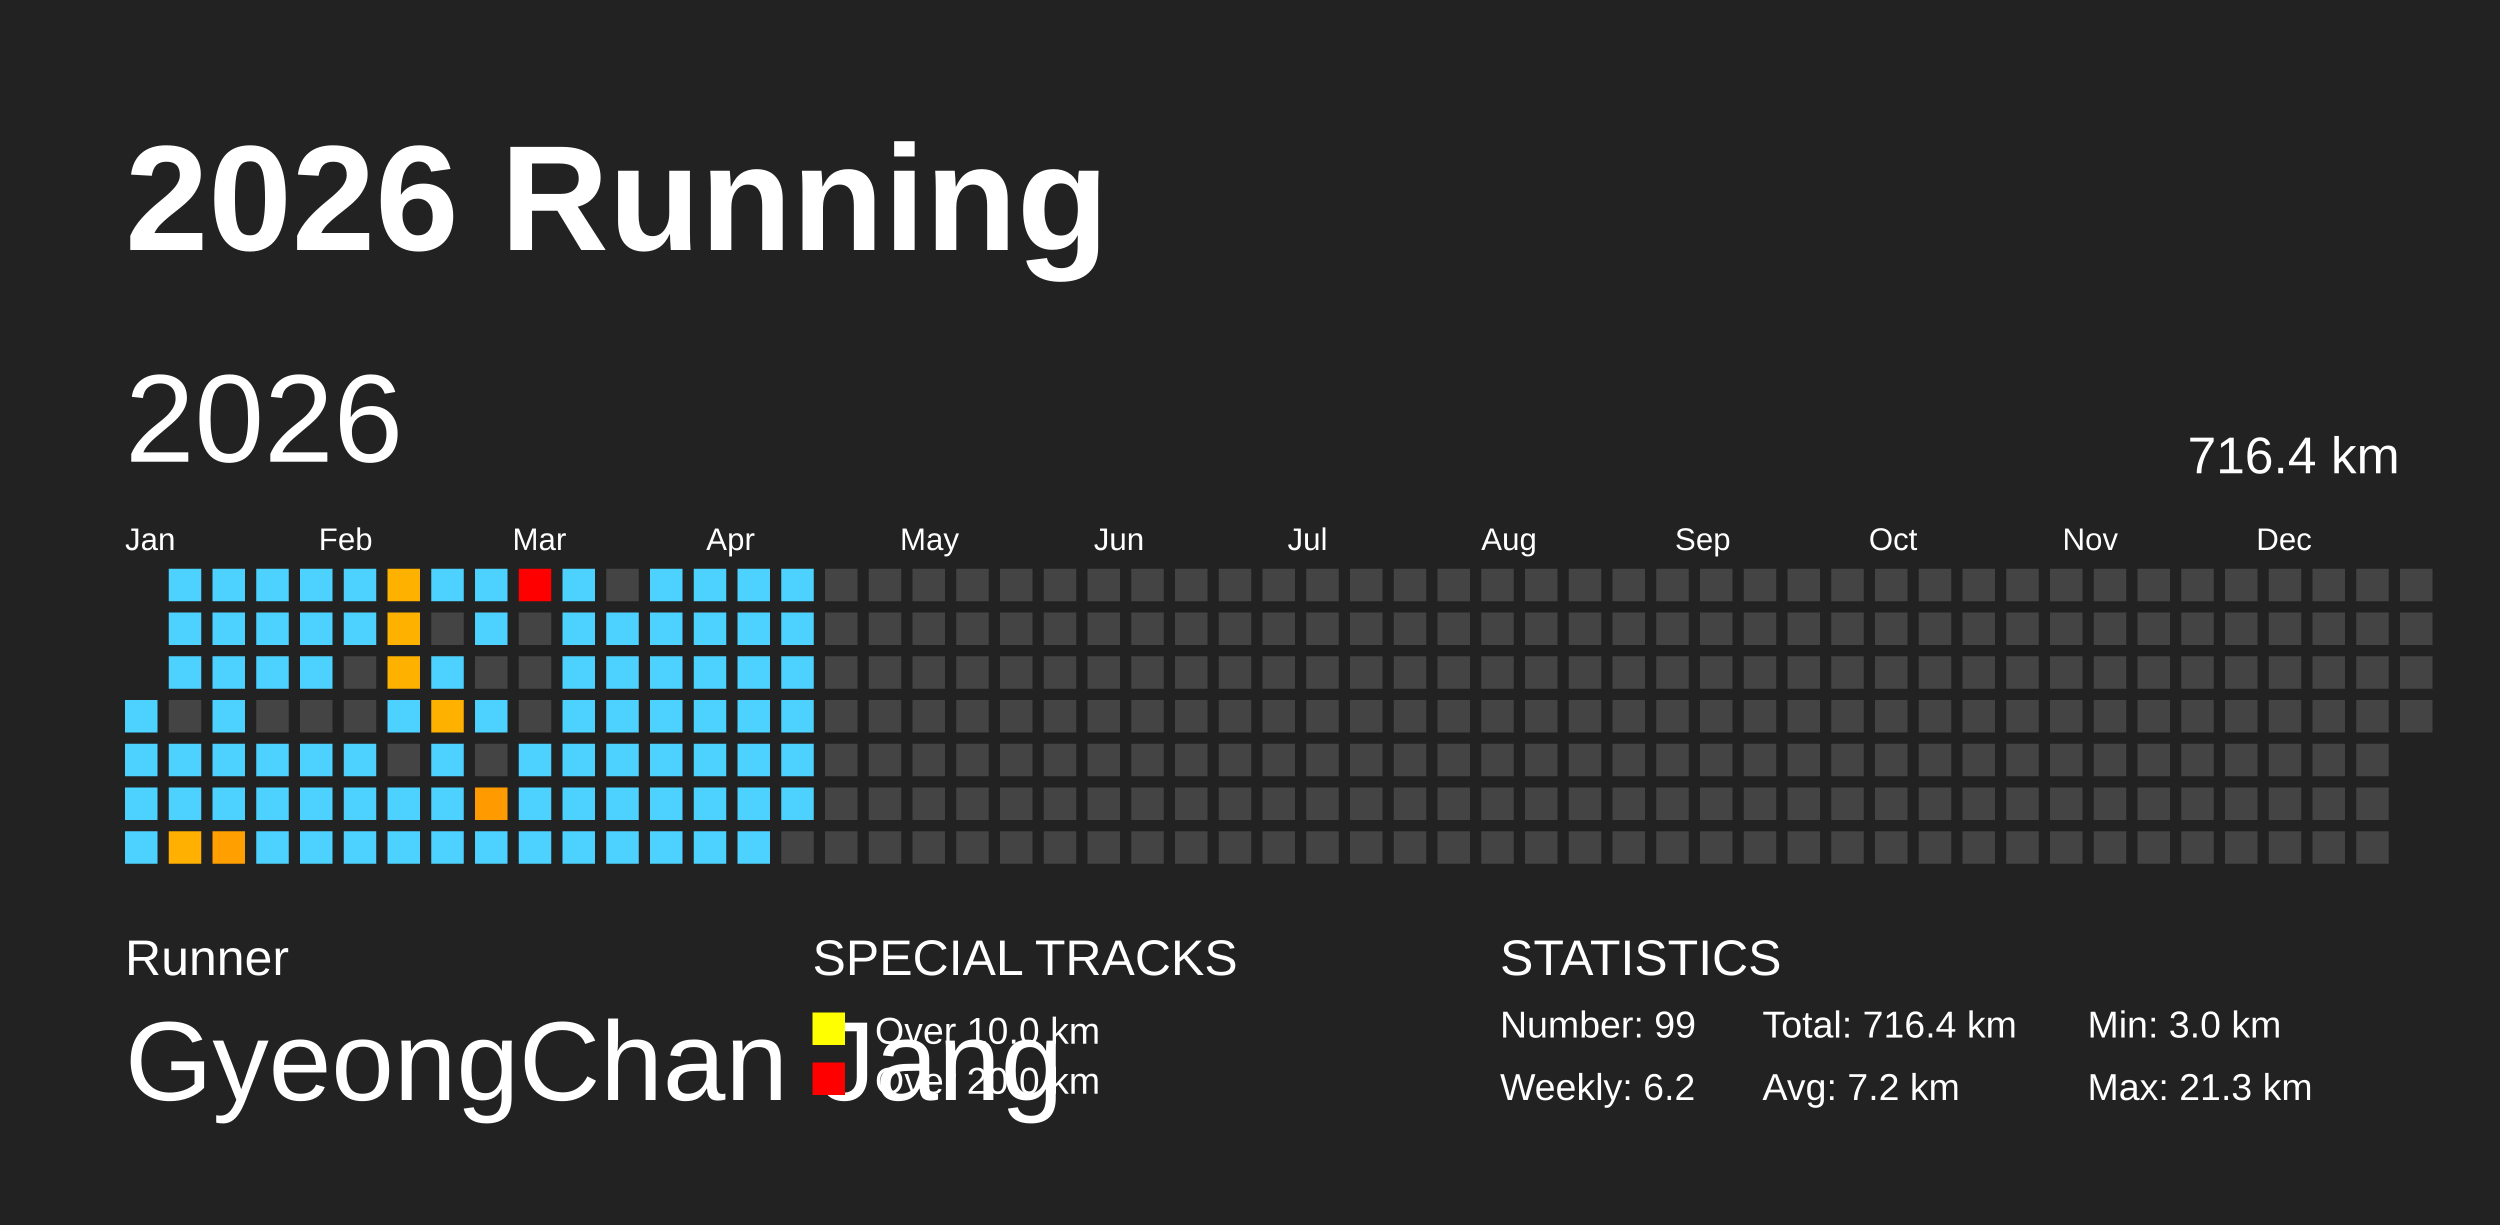
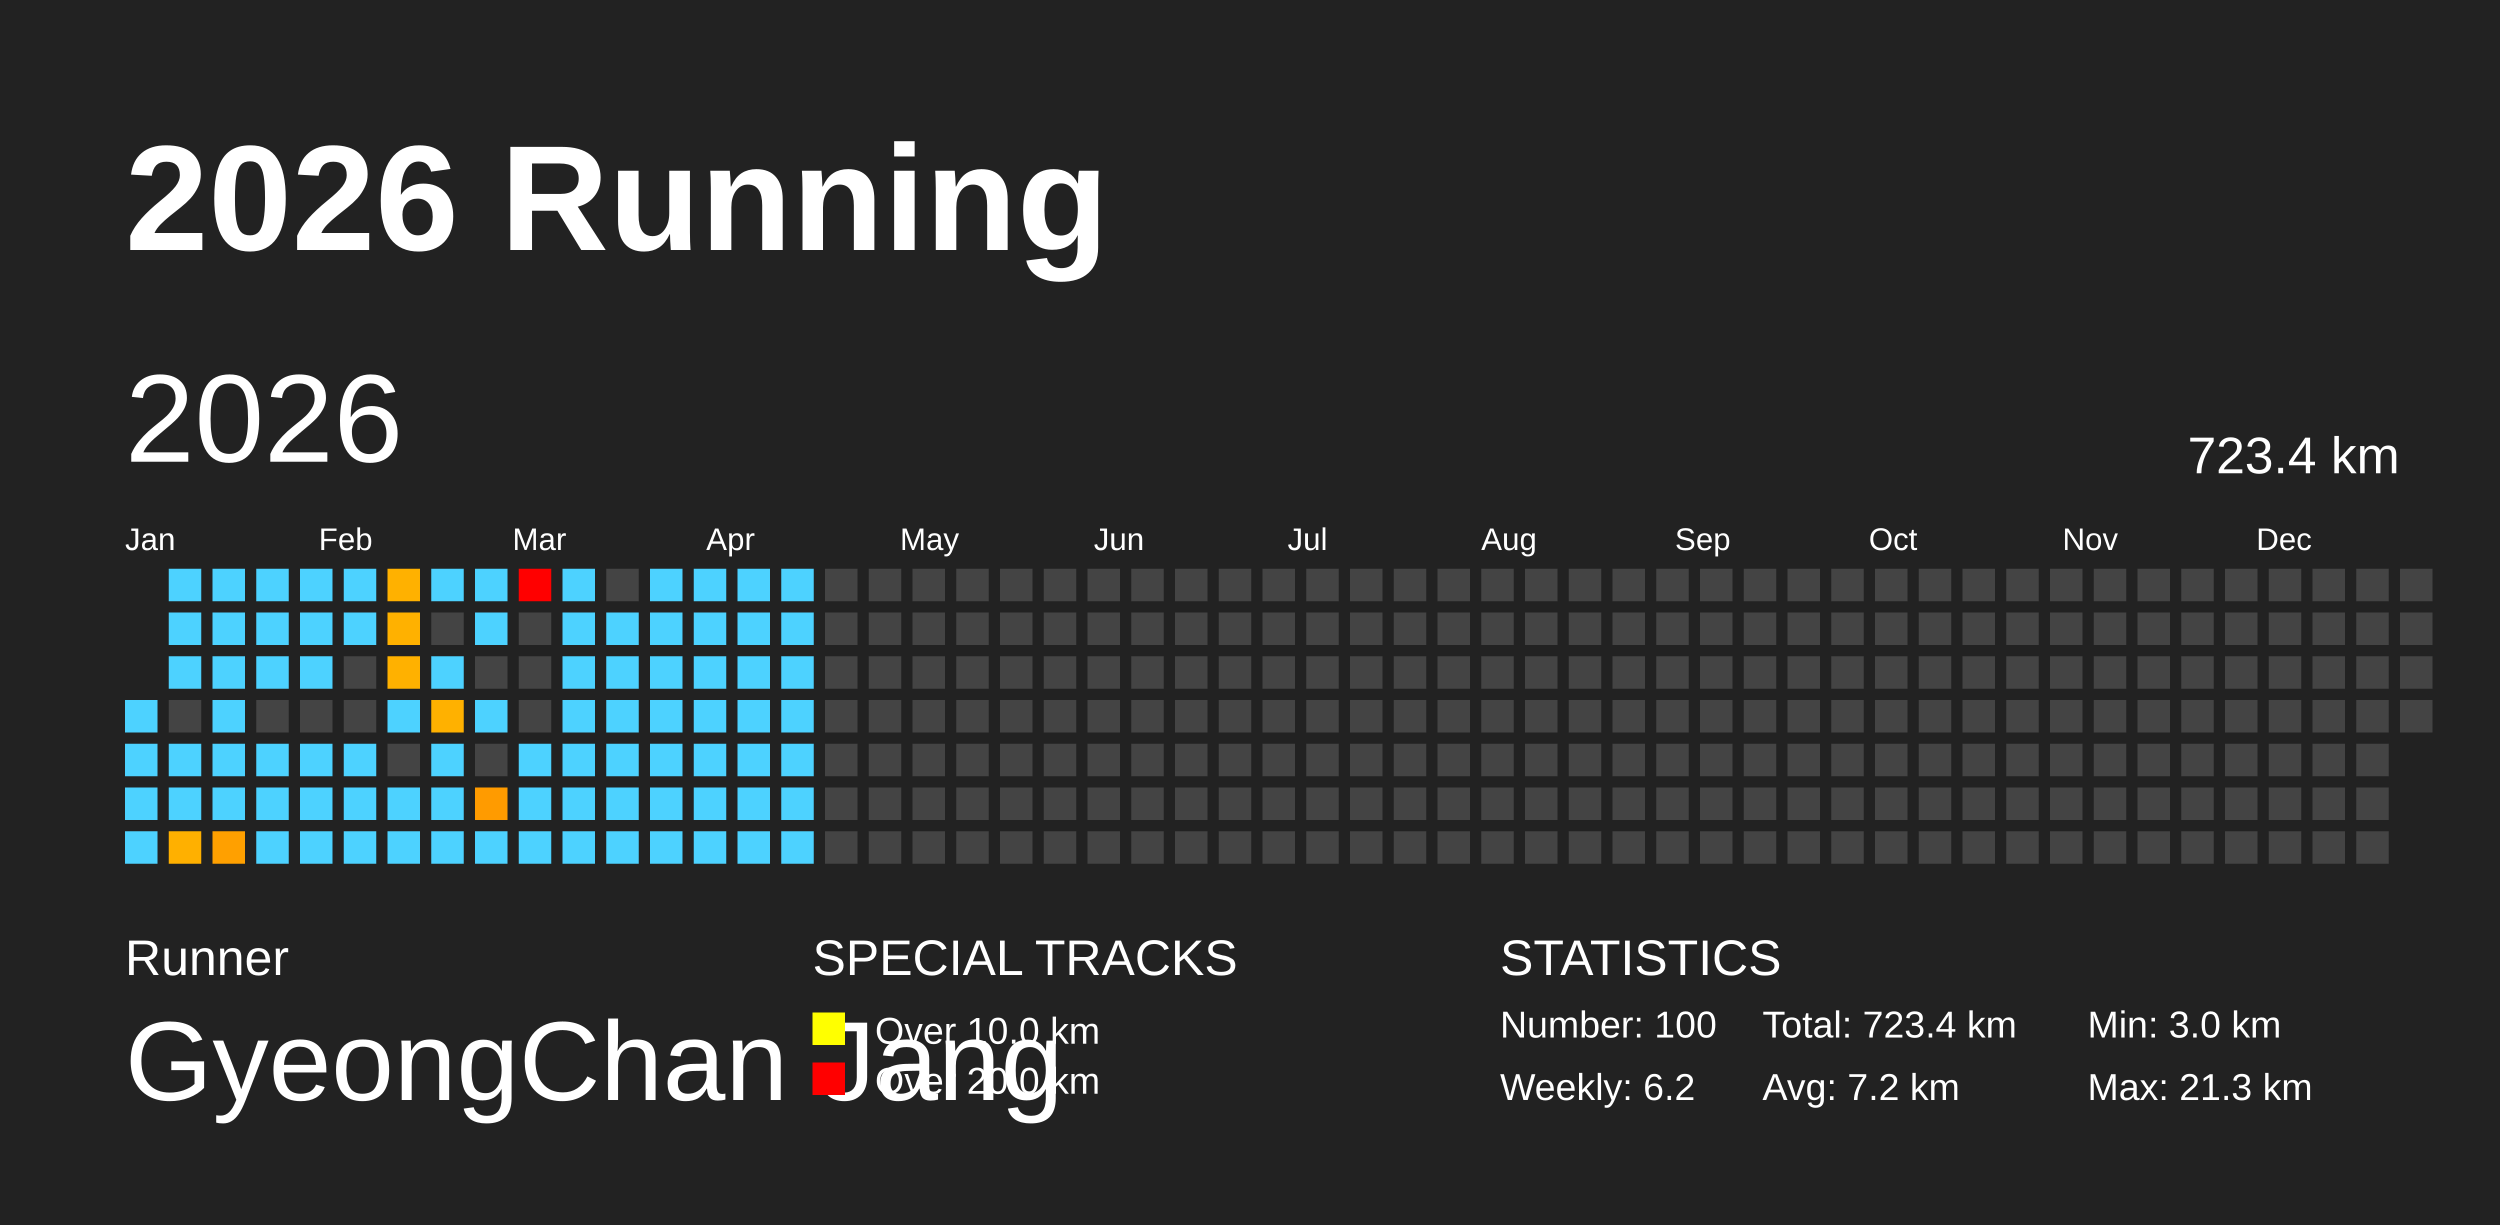
<svg xmlns="http://www.w3.org/2000/svg" baseProfile="full" height="98mm" version="1.1" viewBox="0,0,200,98" width="200mm">
  <defs />
  <rect fill="#222222" height="98" width="200" x="0" y="0" />
  <text fill="#FFFFFF" style="font-size:12px; font-family:Arial; font-weight:bold;" x="10" y="20">2026 Running</text>
  <text fill="#FFFFFF" style="font-size:4px; font-family:Arial" x="10" y="78">Runner</text>
  <text fill="#FFFFFF" style="font-size:9px; font-family:Arial" x="10" y="88">GyeongChan Jang</text>
  <text fill="#FFFFFF" style="font-size:4px; font-family:Arial" x="65" y="78">SPECIAL TRACKS</text>
  <rect fill="yellow" height="2.6" width="2.6" x="65" y="81" />
  <text fill="#FFFFFF" style="font-size:3px; font-family:Arial" x="70" y="83.5">Over 10.0 km</text>
  <rect fill="red" height="2.6" width="2.6" x="65" y="85" />
  <text fill="#FFFFFF" style="font-size:3px; font-family:Arial" x="70" y="87.5">Over 20.0 km</text>
  <text fill="#FFFFFF" style="font-size:4px; font-family:Arial" x="120" y="78">STATISTICS</text>
-   <text fill="#FFFFFF" style="font-size:3px; font-family:Arial" x="120" y="83">Number: 99</text>
+   <text fill="#FFFFFF" style="font-size:3px; font-family:Arial" x="120" y="83">Number: 100</text>
  <text fill="#FFFFFF" style="font-size:3px; font-family:Arial" x="120" y="88">Weekly: 6.2</text>
-   <text fill="#FFFFFF" style="font-size:3px; font-family:Arial" x="141" y="83">Total: 716.4 km</text>
+   <text fill="#FFFFFF" style="font-size:3px; font-family:Arial" x="141" y="83">Total: 723.4 km</text>
  <text fill="#FFFFFF" style="font-size:3px; font-family:Arial" x="141" y="88">Avg: 7.2 km</text>
  <text fill="#FFFFFF" style="font-size:3px; font-family:Arial" x="167" y="83">Min: 3.0 km</text>
  <text fill="#FFFFFF" style="font-size:3px; font-family:Arial" x="167" y="88">Max: 21.3 km</text>
  <text dominant-baseline="hanging" fill="#FFFFFF" style="font-size:10.0px; font-family:Arial;" x="10" y="30">2026</text>
-   <text dominant-baseline="hanging" fill="#FFFFFF" style="font-size:4.125px; font-family:Arial;" x="175" y="35">716.4 km</text>
+   <text dominant-baseline="hanging" fill="#FFFFFF" style="font-size:4.125px; font-family:Arial;" x="175" y="35">723.4 km</text>
  <text fill="#FFFFFF" style="font-size:2.5px; font-family:Arial" x="10.0" y="44">Jan</text>
  <text fill="#FFFFFF" style="font-size:2.5px; font-family:Arial" x="25.5" y="44">Feb</text>
  <text fill="#FFFFFF" style="font-size:2.5px; font-family:Arial" x="41.0" y="44">Mar</text>
  <text fill="#FFFFFF" style="font-size:2.5px; font-family:Arial" x="56.5" y="44">Apr</text>
  <text fill="#FFFFFF" style="font-size:2.5px; font-family:Arial" x="72.0" y="44">May</text>
  <text fill="#FFFFFF" style="font-size:2.5px; font-family:Arial" x="87.5" y="44">Jun</text>
  <text fill="#FFFFFF" style="font-size:2.5px; font-family:Arial" x="103.0" y="44">Jul</text>
  <text fill="#FFFFFF" style="font-size:2.5px; font-family:Arial" x="118.5" y="44">Aug</text>
  <text fill="#FFFFFF" style="font-size:2.5px; font-family:Arial" x="134.0" y="44">Sep</text>
  <text fill="#FFFFFF" style="font-size:2.5px; font-family:Arial" x="149.5" y="44">Oct</text>
  <text fill="#FFFFFF" style="font-size:2.5px; font-family:Arial" x="165.0" y="44">Nov</text>
  <text fill="#FFFFFF" style="font-size:2.5px; font-family:Arial" x="180.5" y="44">Dec</text>
  <rect fill="#4dd2ff" height="2.6" width="2.6" x="10.0" y="56.0" />
  <rect fill="#4dd2ff" height="2.6" width="2.6" x="10.0" y="59.5" />
  <rect fill="#4dd2ff" height="2.6" width="2.6" x="10.0" y="63.0" />
  <rect fill="#4dd2ff" height="2.6" width="2.6" x="10.0" y="66.5" />
  <rect fill="#4dd2ff" height="2.6" width="2.6" x="13.5" y="45.5" />
  <rect fill="#4dd2ff" height="2.6" width="2.6" x="13.5" y="49.0" />
  <rect fill="#4dd2ff" height="2.6" width="2.6" x="13.5" y="52.5" />
  <rect fill="#444444" height="2.6" width="2.6" x="13.5" y="56.0" />
  <rect fill="#4dd2ff" height="2.6" width="2.6" x="13.5" y="59.5" />
  <rect fill="#4dd2ff" height="2.6" width="2.6" x="13.5" y="63.0" />
  <rect fill="#ffb000" height="2.6" width="2.6" x="13.5" y="66.5" />
  <rect fill="#4dd2ff" height="2.6" width="2.6" x="17.0" y="45.5" />
  <rect fill="#4dd2ff" height="2.6" width="2.6" x="17.0" y="49.0" />
  <rect fill="#4dd2ff" height="2.6" width="2.6" x="17.0" y="52.5" />
  <rect fill="#4dd2ff" height="2.6" width="2.6" x="17.0" y="56.0" />
  <rect fill="#4dd2ff" height="2.6" width="2.6" x="17.0" y="59.5" />
  <rect fill="#4dd2ff" height="2.6" width="2.6" x="17.0" y="63.0" />
  <rect fill="#ffa000" height="2.6" width="2.6" x="17.0" y="66.5" />
  <rect fill="#4dd2ff" height="2.6" width="2.6" x="20.5" y="45.5" />
  <rect fill="#4dd2ff" height="2.6" width="2.6" x="20.5" y="49.0" />
  <rect fill="#4dd2ff" height="2.6" width="2.6" x="20.5" y="52.5" />
  <rect fill="#444444" height="2.6" width="2.6" x="20.5" y="56.0" />
  <rect fill="#4dd2ff" height="2.6" width="2.6" x="20.5" y="59.5" />
  <rect fill="#4dd2ff" height="2.6" width="2.6" x="20.5" y="63.0" />
  <rect fill="#4dd2ff" height="2.6" width="2.6" x="20.5" y="66.5" />
  <rect fill="#4dd2ff" height="2.6" width="2.6" x="24.0" y="45.5" />
  <rect fill="#4dd2ff" height="2.6" width="2.6" x="24.0" y="49.0" />
  <rect fill="#4dd2ff" height="2.6" width="2.6" x="24.0" y="52.5" />
  <rect fill="#444444" height="2.6" width="2.6" x="24.0" y="56.0" />
  <rect fill="#4dd2ff" height="2.6" width="2.6" x="24.0" y="59.5" />
  <rect fill="#4dd2ff" height="2.6" width="2.6" x="24.0" y="63.0" />
  <rect fill="#4dd2ff" height="2.6" width="2.6" x="24.0" y="66.5" />
  <rect fill="#4dd2ff" height="2.6" width="2.6" x="27.5" y="45.5" />
  <rect fill="#4dd2ff" height="2.6" width="2.6" x="27.5" y="49.0" />
  <rect fill="#444444" height="2.6" width="2.6" x="27.5" y="52.5" />
  <rect fill="#444444" height="2.6" width="2.6" x="27.5" y="56.0" />
  <rect fill="#4dd2ff" height="2.6" width="2.6" x="27.5" y="59.5" />
  <rect fill="#4dd2ff" height="2.6" width="2.6" x="27.5" y="63.0" />
  <rect fill="#4dd2ff" height="2.6" width="2.6" x="27.5" y="66.5" />
  <rect fill="#ffb100" height="2.6" width="2.6" x="31.0" y="45.5" />
  <rect fill="#ffb100" height="2.6" width="2.6" x="31.0" y="49.0" />
  <rect fill="#ffb100" height="2.6" width="2.6" x="31.0" y="52.5" />
  <rect fill="#4dd2ff" height="2.6" width="2.6" x="31.0" y="56.0" />
  <rect fill="#444444" height="2.6" width="2.6" x="31.0" y="59.5" />
  <rect fill="#4dd2ff" height="2.6" width="2.6" x="31.0" y="63.0" />
  <rect fill="#4dd2ff" height="2.6" width="2.6" x="31.0" y="66.5" />
  <rect fill="#4dd2ff" height="2.6" width="2.6" x="34.5" y="45.5" />
  <rect fill="#444444" height="2.6" width="2.6" x="34.5" y="49.0" />
  <rect fill="#4dd2ff" height="2.6" width="2.6" x="34.5" y="52.5" />
  <rect fill="#ffb100" height="2.6" width="2.6" x="34.5" y="56.0" />
  <rect fill="#4dd2ff" height="2.6" width="2.6" x="34.5" y="59.5" />
  <rect fill="#4dd2ff" height="2.6" width="2.6" x="34.5" y="63.0" />
  <rect fill="#4dd2ff" height="2.6" width="2.6" x="34.5" y="66.5" />
  <rect fill="#4dd2ff" height="2.6" width="2.6" x="38.0" y="45.5" />
  <rect fill="#4dd2ff" height="2.6" width="2.6" x="38.0" y="49.0" />
  <rect fill="#444444" height="2.6" width="2.6" x="38.0" y="52.5" />
  <rect fill="#4dd2ff" height="2.6" width="2.6" x="38.0" y="56.0" />
  <rect fill="#444444" height="2.6" width="2.6" x="38.0" y="59.5" />
  <rect fill="#ff9b00" height="2.6" width="2.6" x="38.0" y="63.0" />
  <rect fill="#4dd2ff" height="2.6" width="2.6" x="38.0" y="66.5" />
  <rect fill="red" height="2.6" width="2.6" x="41.5" y="45.5" />
  <rect fill="#444444" height="2.6" width="2.6" x="41.5" y="49.0" />
  <rect fill="#444444" height="2.6" width="2.6" x="41.5" y="52.5" />
  <rect fill="#444444" height="2.6" width="2.6" x="41.5" y="56.0" />
  <rect fill="#4dd2ff" height="2.6" width="2.6" x="41.5" y="59.5" />
  <rect fill="#4dd2ff" height="2.6" width="2.6" x="41.5" y="63.0" />
  <rect fill="#4dd2ff" height="2.6" width="2.6" x="41.5" y="66.5" />
  <rect fill="#4dd2ff" height="2.6" width="2.6" x="45.0" y="45.5" />
  <rect fill="#4dd2ff" height="2.6" width="2.6" x="45.0" y="49.0" />
  <rect fill="#4dd2ff" height="2.6" width="2.6" x="45.0" y="52.5" />
  <rect fill="#4dd2ff" height="2.6" width="2.6" x="45.0" y="56.0" />
  <rect fill="#4dd2ff" height="2.6" width="2.6" x="45.0" y="59.5" />
  <rect fill="#4dd2ff" height="2.6" width="2.6" x="45.0" y="63.0" />
  <rect fill="#4dd2ff" height="2.6" width="2.6" x="45.0" y="66.5" />
  <rect fill="#444444" height="2.6" width="2.6" x="48.5" y="45.5" />
  <rect fill="#4dd2ff" height="2.6" width="2.6" x="48.5" y="49.0" />
  <rect fill="#4dd2ff" height="2.6" width="2.6" x="48.5" y="52.5" />
  <rect fill="#4dd2ff" height="2.6" width="2.6" x="48.5" y="56.0" />
  <rect fill="#4dd2ff" height="2.6" width="2.6" x="48.5" y="59.5" />
  <rect fill="#4dd2ff" height="2.6" width="2.6" x="48.5" y="63.0" />
  <rect fill="#4dd2ff" height="2.6" width="2.6" x="48.5" y="66.5" />
  <rect fill="#4dd2ff" height="2.6" width="2.6" x="52.0" y="45.5" />
  <rect fill="#4dd2ff" height="2.6" width="2.6" x="52.0" y="49.0" />
  <rect fill="#4dd2ff" height="2.6" width="2.6" x="52.0" y="52.5" />
  <rect fill="#4dd2ff" height="2.6" width="2.6" x="52.0" y="56.0" />
  <rect fill="#4dd2ff" height="2.6" width="2.6" x="52.0" y="59.5" />
  <rect fill="#4dd2ff" height="2.6" width="2.6" x="52.0" y="63.0" />
  <rect fill="#4dd2ff" height="2.6" width="2.6" x="52.0" y="66.5" />
  <rect fill="#4dd2ff" height="2.6" width="2.6" x="55.5" y="45.5" />
  <rect fill="#4dd2ff" height="2.6" width="2.6" x="55.5" y="49.0" />
  <rect fill="#4dd2ff" height="2.6" width="2.6" x="55.5" y="52.5" />
  <rect fill="#4dd2ff" height="2.6" width="2.6" x="55.5" y="56.0" />
  <rect fill="#4dd2ff" height="2.6" width="2.6" x="55.5" y="59.5" />
  <rect fill="#4dd2ff" height="2.6" width="2.6" x="55.5" y="63.0" />
  <rect fill="#4dd2ff" height="2.6" width="2.6" x="55.5" y="66.5" />
  <rect fill="#4dd2ff" height="2.6" width="2.6" x="59.0" y="45.5" />
  <rect fill="#4dd2ff" height="2.6" width="2.6" x="59.0" y="49.0" />
  <rect fill="#4dd2ff" height="2.6" width="2.6" x="59.0" y="52.5" />
  <rect fill="#4dd2ff" height="2.6" width="2.6" x="59.0" y="56.0" />
  <rect fill="#4dd2ff" height="2.6" width="2.6" x="59.0" y="59.5" />
  <rect fill="#4dd2ff" height="2.6" width="2.6" x="59.0" y="63.0" />
  <rect fill="#4dd2ff" height="2.6" width="2.6" x="59.0" y="66.5" />
  <rect fill="#4dd2ff" height="2.6" width="2.6" x="62.5" y="45.5" />
  <rect fill="#4dd2ff" height="2.6" width="2.6" x="62.5" y="49.0" />
  <rect fill="#4dd2ff" height="2.6" width="2.6" x="62.5" y="52.5" />
  <rect fill="#4dd2ff" height="2.6" width="2.6" x="62.5" y="56.0" />
  <rect fill="#4dd2ff" height="2.6" width="2.6" x="62.5" y="59.5" />
  <rect fill="#4dd2ff" height="2.6" width="2.6" x="62.5" y="63.0" />
-   <rect fill="#444444" height="2.6" width="2.6" x="62.5" y="66.5" />
+   <rect fill="#4dd2ff" height="2.6" width="2.6" x="62.5" y="66.5" />
  <rect fill="#444444" height="2.6" width="2.6" x="66.0" y="45.5" />
  <rect fill="#444444" height="2.6" width="2.6" x="66.0" y="49.0" />
  <rect fill="#444444" height="2.6" width="2.6" x="66.0" y="52.5" />
  <rect fill="#444444" height="2.6" width="2.6" x="66.0" y="56.0" />
  <rect fill="#444444" height="2.6" width="2.6" x="66.0" y="59.5" />
  <rect fill="#444444" height="2.6" width="2.6" x="66.0" y="63.0" />
  <rect fill="#444444" height="2.6" width="2.6" x="66.0" y="66.5" />
  <rect fill="#444444" height="2.6" width="2.6" x="69.5" y="45.5" />
  <rect fill="#444444" height="2.6" width="2.6" x="69.5" y="49.0" />
  <rect fill="#444444" height="2.6" width="2.6" x="69.5" y="52.5" />
  <rect fill="#444444" height="2.6" width="2.6" x="69.5" y="56.0" />
  <rect fill="#444444" height="2.6" width="2.6" x="69.5" y="59.5" />
  <rect fill="#444444" height="2.6" width="2.6" x="69.5" y="63.0" />
  <rect fill="#444444" height="2.6" width="2.6" x="69.5" y="66.5" />
  <rect fill="#444444" height="2.6" width="2.6" x="73.0" y="45.5" />
  <rect fill="#444444" height="2.6" width="2.6" x="73.0" y="49.0" />
  <rect fill="#444444" height="2.6" width="2.6" x="73.0" y="52.5" />
  <rect fill="#444444" height="2.6" width="2.6" x="73.0" y="56.0" />
  <rect fill="#444444" height="2.6" width="2.6" x="73.0" y="59.5" />
  <rect fill="#444444" height="2.6" width="2.6" x="73.0" y="63.0" />
  <rect fill="#444444" height="2.6" width="2.6" x="73.0" y="66.5" />
  <rect fill="#444444" height="2.6" width="2.6" x="76.5" y="45.5" />
  <rect fill="#444444" height="2.6" width="2.6" x="76.5" y="49.0" />
  <rect fill="#444444" height="2.6" width="2.6" x="76.5" y="52.5" />
  <rect fill="#444444" height="2.6" width="2.6" x="76.5" y="56.0" />
  <rect fill="#444444" height="2.6" width="2.6" x="76.5" y="59.5" />
  <rect fill="#444444" height="2.6" width="2.6" x="76.5" y="63.0" />
  <rect fill="#444444" height="2.6" width="2.6" x="76.5" y="66.5" />
  <rect fill="#444444" height="2.6" width="2.6" x="80.0" y="45.5" />
  <rect fill="#444444" height="2.6" width="2.6" x="80.0" y="49.0" />
  <rect fill="#444444" height="2.6" width="2.6" x="80.0" y="52.5" />
  <rect fill="#444444" height="2.6" width="2.6" x="80.0" y="56.0" />
  <rect fill="#444444" height="2.6" width="2.6" x="80.0" y="59.5" />
  <rect fill="#444444" height="2.6" width="2.6" x="80.0" y="63.0" />
  <rect fill="#444444" height="2.6" width="2.6" x="80.0" y="66.5" />
  <rect fill="#444444" height="2.6" width="2.6" x="83.5" y="45.5" />
  <rect fill="#444444" height="2.6" width="2.6" x="83.5" y="49.0" />
  <rect fill="#444444" height="2.6" width="2.6" x="83.5" y="52.5" />
  <rect fill="#444444" height="2.6" width="2.6" x="83.5" y="56.0" />
  <rect fill="#444444" height="2.6" width="2.6" x="83.5" y="59.5" />
  <rect fill="#444444" height="2.6" width="2.6" x="83.5" y="63.0" />
  <rect fill="#444444" height="2.6" width="2.6" x="83.5" y="66.5" />
  <rect fill="#444444" height="2.6" width="2.6" x="87.0" y="45.5" />
  <rect fill="#444444" height="2.6" width="2.6" x="87.0" y="49.0" />
  <rect fill="#444444" height="2.6" width="2.6" x="87.0" y="52.5" />
  <rect fill="#444444" height="2.6" width="2.6" x="87.0" y="56.0" />
  <rect fill="#444444" height="2.6" width="2.6" x="87.0" y="59.5" />
  <rect fill="#444444" height="2.6" width="2.6" x="87.0" y="63.0" />
  <rect fill="#444444" height="2.6" width="2.6" x="87.0" y="66.5" />
  <rect fill="#444444" height="2.6" width="2.6" x="90.5" y="45.5" />
  <rect fill="#444444" height="2.6" width="2.6" x="90.5" y="49.0" />
  <rect fill="#444444" height="2.6" width="2.6" x="90.5" y="52.5" />
  <rect fill="#444444" height="2.6" width="2.6" x="90.5" y="56.0" />
  <rect fill="#444444" height="2.6" width="2.6" x="90.5" y="59.5" />
  <rect fill="#444444" height="2.6" width="2.6" x="90.5" y="63.0" />
  <rect fill="#444444" height="2.6" width="2.6" x="90.5" y="66.5" />
  <rect fill="#444444" height="2.6" width="2.6" x="94.0" y="45.5" />
  <rect fill="#444444" height="2.6" width="2.6" x="94.0" y="49.0" />
  <rect fill="#444444" height="2.6" width="2.6" x="94.0" y="52.5" />
  <rect fill="#444444" height="2.6" width="2.6" x="94.0" y="56.0" />
  <rect fill="#444444" height="2.6" width="2.6" x="94.0" y="59.5" />
  <rect fill="#444444" height="2.6" width="2.6" x="94.0" y="63.0" />
  <rect fill="#444444" height="2.6" width="2.6" x="94.0" y="66.5" />
  <rect fill="#444444" height="2.6" width="2.6" x="97.5" y="45.5" />
  <rect fill="#444444" height="2.6" width="2.6" x="97.5" y="49.0" />
  <rect fill="#444444" height="2.6" width="2.6" x="97.5" y="52.5" />
  <rect fill="#444444" height="2.6" width="2.6" x="97.5" y="56.0" />
  <rect fill="#444444" height="2.6" width="2.6" x="97.5" y="59.5" />
  <rect fill="#444444" height="2.6" width="2.6" x="97.5" y="63.0" />
  <rect fill="#444444" height="2.6" width="2.6" x="97.5" y="66.5" />
  <rect fill="#444444" height="2.6" width="2.6" x="101.0" y="45.5" />
  <rect fill="#444444" height="2.6" width="2.6" x="101.0" y="49.0" />
  <rect fill="#444444" height="2.6" width="2.6" x="101.0" y="52.5" />
  <rect fill="#444444" height="2.6" width="2.6" x="101.0" y="56.0" />
  <rect fill="#444444" height="2.6" width="2.6" x="101.0" y="59.5" />
  <rect fill="#444444" height="2.6" width="2.6" x="101.0" y="63.0" />
  <rect fill="#444444" height="2.6" width="2.6" x="101.0" y="66.5" />
  <rect fill="#444444" height="2.6" width="2.6" x="104.5" y="45.5" />
  <rect fill="#444444" height="2.6" width="2.6" x="104.5" y="49.0" />
  <rect fill="#444444" height="2.6" width="2.6" x="104.5" y="52.5" />
  <rect fill="#444444" height="2.6" width="2.6" x="104.5" y="56.0" />
  <rect fill="#444444" height="2.6" width="2.6" x="104.5" y="59.5" />
  <rect fill="#444444" height="2.6" width="2.6" x="104.5" y="63.0" />
  <rect fill="#444444" height="2.6" width="2.6" x="104.5" y="66.5" />
  <rect fill="#444444" height="2.6" width="2.6" x="108.0" y="45.5" />
  <rect fill="#444444" height="2.6" width="2.6" x="108.0" y="49.0" />
  <rect fill="#444444" height="2.6" width="2.6" x="108.0" y="52.5" />
  <rect fill="#444444" height="2.6" width="2.6" x="108.0" y="56.0" />
  <rect fill="#444444" height="2.6" width="2.6" x="108.0" y="59.5" />
  <rect fill="#444444" height="2.6" width="2.6" x="108.0" y="63.0" />
  <rect fill="#444444" height="2.6" width="2.6" x="108.0" y="66.5" />
  <rect fill="#444444" height="2.6" width="2.6" x="111.5" y="45.5" />
  <rect fill="#444444" height="2.6" width="2.6" x="111.5" y="49.0" />
  <rect fill="#444444" height="2.6" width="2.6" x="111.5" y="52.5" />
  <rect fill="#444444" height="2.6" width="2.6" x="111.5" y="56.0" />
  <rect fill="#444444" height="2.6" width="2.6" x="111.5" y="59.5" />
  <rect fill="#444444" height="2.6" width="2.6" x="111.5" y="63.0" />
  <rect fill="#444444" height="2.6" width="2.6" x="111.5" y="66.5" />
  <rect fill="#444444" height="2.6" width="2.6" x="115.0" y="45.5" />
  <rect fill="#444444" height="2.6" width="2.6" x="115.0" y="49.0" />
  <rect fill="#444444" height="2.6" width="2.6" x="115.0" y="52.5" />
  <rect fill="#444444" height="2.6" width="2.6" x="115.0" y="56.0" />
  <rect fill="#444444" height="2.6" width="2.6" x="115.0" y="59.5" />
  <rect fill="#444444" height="2.6" width="2.6" x="115.0" y="63.0" />
  <rect fill="#444444" height="2.6" width="2.6" x="115.0" y="66.5" />
  <rect fill="#444444" height="2.6" width="2.6" x="118.5" y="45.5" />
  <rect fill="#444444" height="2.6" width="2.6" x="118.5" y="49.0" />
  <rect fill="#444444" height="2.6" width="2.6" x="118.5" y="52.5" />
  <rect fill="#444444" height="2.6" width="2.6" x="118.5" y="56.0" />
  <rect fill="#444444" height="2.6" width="2.6" x="118.5" y="59.5" />
  <rect fill="#444444" height="2.6" width="2.6" x="118.5" y="63.0" />
  <rect fill="#444444" height="2.6" width="2.6" x="118.5" y="66.5" />
  <rect fill="#444444" height="2.6" width="2.6" x="122.0" y="45.5" />
  <rect fill="#444444" height="2.6" width="2.6" x="122.0" y="49.0" />
  <rect fill="#444444" height="2.6" width="2.6" x="122.0" y="52.5" />
  <rect fill="#444444" height="2.6" width="2.6" x="122.0" y="56.0" />
  <rect fill="#444444" height="2.6" width="2.6" x="122.0" y="59.5" />
  <rect fill="#444444" height="2.6" width="2.6" x="122.0" y="63.0" />
  <rect fill="#444444" height="2.6" width="2.6" x="122.0" y="66.5" />
  <rect fill="#444444" height="2.6" width="2.6" x="125.5" y="45.5" />
  <rect fill="#444444" height="2.6" width="2.6" x="125.5" y="49.0" />
  <rect fill="#444444" height="2.6" width="2.6" x="125.5" y="52.5" />
  <rect fill="#444444" height="2.6" width="2.6" x="125.5" y="56.0" />
  <rect fill="#444444" height="2.6" width="2.6" x="125.5" y="59.5" />
  <rect fill="#444444" height="2.6" width="2.6" x="125.5" y="63.0" />
  <rect fill="#444444" height="2.6" width="2.6" x="125.5" y="66.5" />
  <rect fill="#444444" height="2.6" width="2.6" x="129.0" y="45.5" />
  <rect fill="#444444" height="2.6" width="2.6" x="129.0" y="49.0" />
  <rect fill="#444444" height="2.6" width="2.6" x="129.0" y="52.5" />
  <rect fill="#444444" height="2.6" width="2.6" x="129.0" y="56.0" />
  <rect fill="#444444" height="2.6" width="2.6" x="129.0" y="59.5" />
  <rect fill="#444444" height="2.6" width="2.6" x="129.0" y="63.0" />
  <rect fill="#444444" height="2.6" width="2.6" x="129.0" y="66.5" />
  <rect fill="#444444" height="2.6" width="2.6" x="132.5" y="45.5" />
  <rect fill="#444444" height="2.6" width="2.6" x="132.5" y="49.0" />
  <rect fill="#444444" height="2.6" width="2.6" x="132.5" y="52.5" />
  <rect fill="#444444" height="2.6" width="2.6" x="132.5" y="56.0" />
  <rect fill="#444444" height="2.6" width="2.6" x="132.5" y="59.5" />
  <rect fill="#444444" height="2.6" width="2.6" x="132.5" y="63.0" />
  <rect fill="#444444" height="2.6" width="2.6" x="132.5" y="66.5" />
  <rect fill="#444444" height="2.6" width="2.6" x="136.0" y="45.5" />
  <rect fill="#444444" height="2.6" width="2.6" x="136.0" y="49.0" />
  <rect fill="#444444" height="2.6" width="2.6" x="136.0" y="52.5" />
  <rect fill="#444444" height="2.6" width="2.6" x="136.0" y="56.0" />
  <rect fill="#444444" height="2.6" width="2.6" x="136.0" y="59.5" />
  <rect fill="#444444" height="2.6" width="2.6" x="136.0" y="63.0" />
  <rect fill="#444444" height="2.6" width="2.6" x="136.0" y="66.5" />
  <rect fill="#444444" height="2.6" width="2.6" x="139.5" y="45.5" />
  <rect fill="#444444" height="2.6" width="2.6" x="139.5" y="49.0" />
  <rect fill="#444444" height="2.6" width="2.6" x="139.5" y="52.5" />
  <rect fill="#444444" height="2.6" width="2.6" x="139.5" y="56.0" />
  <rect fill="#444444" height="2.6" width="2.6" x="139.5" y="59.5" />
  <rect fill="#444444" height="2.6" width="2.6" x="139.5" y="63.0" />
  <rect fill="#444444" height="2.6" width="2.6" x="139.5" y="66.5" />
  <rect fill="#444444" height="2.6" width="2.6" x="143.0" y="45.5" />
  <rect fill="#444444" height="2.6" width="2.6" x="143.0" y="49.0" />
  <rect fill="#444444" height="2.6" width="2.6" x="143.0" y="52.5" />
  <rect fill="#444444" height="2.6" width="2.6" x="143.0" y="56.0" />
  <rect fill="#444444" height="2.6" width="2.6" x="143.0" y="59.5" />
  <rect fill="#444444" height="2.6" width="2.6" x="143.0" y="63.0" />
  <rect fill="#444444" height="2.6" width="2.6" x="143.0" y="66.5" />
  <rect fill="#444444" height="2.6" width="2.6" x="146.5" y="45.5" />
  <rect fill="#444444" height="2.6" width="2.6" x="146.5" y="49.0" />
  <rect fill="#444444" height="2.6" width="2.6" x="146.5" y="52.5" />
  <rect fill="#444444" height="2.6" width="2.6" x="146.5" y="56.0" />
  <rect fill="#444444" height="2.6" width="2.6" x="146.5" y="59.5" />
  <rect fill="#444444" height="2.6" width="2.6" x="146.5" y="63.0" />
  <rect fill="#444444" height="2.6" width="2.6" x="146.5" y="66.5" />
  <rect fill="#444444" height="2.6" width="2.6" x="150.0" y="45.5" />
  <rect fill="#444444" height="2.6" width="2.6" x="150.0" y="49.0" />
  <rect fill="#444444" height="2.6" width="2.6" x="150.0" y="52.5" />
  <rect fill="#444444" height="2.6" width="2.6" x="150.0" y="56.0" />
  <rect fill="#444444" height="2.6" width="2.6" x="150.0" y="59.5" />
  <rect fill="#444444" height="2.6" width="2.6" x="150.0" y="63.0" />
  <rect fill="#444444" height="2.6" width="2.6" x="150.0" y="66.5" />
  <rect fill="#444444" height="2.6" width="2.6" x="153.5" y="45.5" />
  <rect fill="#444444" height="2.6" width="2.6" x="153.5" y="49.0" />
  <rect fill="#444444" height="2.6" width="2.6" x="153.5" y="52.5" />
  <rect fill="#444444" height="2.6" width="2.6" x="153.5" y="56.0" />
  <rect fill="#444444" height="2.6" width="2.6" x="153.5" y="59.5" />
  <rect fill="#444444" height="2.6" width="2.6" x="153.5" y="63.0" />
  <rect fill="#444444" height="2.6" width="2.6" x="153.5" y="66.5" />
  <rect fill="#444444" height="2.6" width="2.6" x="157.0" y="45.5" />
  <rect fill="#444444" height="2.6" width="2.6" x="157.0" y="49.0" />
  <rect fill="#444444" height="2.6" width="2.6" x="157.0" y="52.5" />
  <rect fill="#444444" height="2.6" width="2.6" x="157.0" y="56.0" />
  <rect fill="#444444" height="2.6" width="2.6" x="157.0" y="59.5" />
  <rect fill="#444444" height="2.6" width="2.6" x="157.0" y="63.0" />
  <rect fill="#444444" height="2.6" width="2.6" x="157.0" y="66.5" />
  <rect fill="#444444" height="2.6" width="2.6" x="160.5" y="45.5" />
  <rect fill="#444444" height="2.6" width="2.6" x="160.5" y="49.0" />
  <rect fill="#444444" height="2.6" width="2.6" x="160.5" y="52.5" />
  <rect fill="#444444" height="2.6" width="2.6" x="160.5" y="56.0" />
  <rect fill="#444444" height="2.6" width="2.6" x="160.5" y="59.5" />
  <rect fill="#444444" height="2.6" width="2.6" x="160.5" y="63.0" />
  <rect fill="#444444" height="2.6" width="2.6" x="160.5" y="66.5" />
  <rect fill="#444444" height="2.6" width="2.6" x="164.0" y="45.5" />
  <rect fill="#444444" height="2.6" width="2.6" x="164.0" y="49.0" />
  <rect fill="#444444" height="2.6" width="2.6" x="164.0" y="52.5" />
  <rect fill="#444444" height="2.6" width="2.6" x="164.0" y="56.0" />
  <rect fill="#444444" height="2.6" width="2.6" x="164.0" y="59.5" />
  <rect fill="#444444" height="2.6" width="2.6" x="164.0" y="63.0" />
  <rect fill="#444444" height="2.6" width="2.6" x="164.0" y="66.5" />
  <rect fill="#444444" height="2.6" width="2.6" x="167.5" y="45.5" />
  <rect fill="#444444" height="2.6" width="2.6" x="167.5" y="49.0" />
  <rect fill="#444444" height="2.6" width="2.6" x="167.5" y="52.5" />
  <rect fill="#444444" height="2.6" width="2.6" x="167.5" y="56.0" />
  <rect fill="#444444" height="2.6" width="2.6" x="167.5" y="59.5" />
  <rect fill="#444444" height="2.6" width="2.6" x="167.5" y="63.0" />
  <rect fill="#444444" height="2.6" width="2.6" x="167.5" y="66.5" />
  <rect fill="#444444" height="2.6" width="2.6" x="171.0" y="45.5" />
  <rect fill="#444444" height="2.6" width="2.6" x="171.0" y="49.0" />
  <rect fill="#444444" height="2.6" width="2.6" x="171.0" y="52.5" />
  <rect fill="#444444" height="2.6" width="2.6" x="171.0" y="56.0" />
  <rect fill="#444444" height="2.6" width="2.6" x="171.0" y="59.5" />
  <rect fill="#444444" height="2.6" width="2.6" x="171.0" y="63.0" />
  <rect fill="#444444" height="2.6" width="2.6" x="171.0" y="66.5" />
  <rect fill="#444444" height="2.6" width="2.6" x="174.5" y="45.5" />
  <rect fill="#444444" height="2.6" width="2.6" x="174.5" y="49.0" />
  <rect fill="#444444" height="2.6" width="2.6" x="174.5" y="52.5" />
  <rect fill="#444444" height="2.6" width="2.6" x="174.5" y="56.0" />
  <rect fill="#444444" height="2.6" width="2.6" x="174.5" y="59.5" />
  <rect fill="#444444" height="2.6" width="2.6" x="174.5" y="63.0" />
  <rect fill="#444444" height="2.6" width="2.6" x="174.5" y="66.5" />
  <rect fill="#444444" height="2.6" width="2.6" x="178.0" y="45.5" />
  <rect fill="#444444" height="2.6" width="2.6" x="178.0" y="49.0" />
  <rect fill="#444444" height="2.6" width="2.6" x="178.0" y="52.5" />
  <rect fill="#444444" height="2.6" width="2.6" x="178.0" y="56.0" />
  <rect fill="#444444" height="2.6" width="2.6" x="178.0" y="59.5" />
  <rect fill="#444444" height="2.6" width="2.6" x="178.0" y="63.0" />
  <rect fill="#444444" height="2.6" width="2.6" x="178.0" y="66.5" />
  <rect fill="#444444" height="2.6" width="2.6" x="181.5" y="45.5" />
  <rect fill="#444444" height="2.6" width="2.6" x="181.5" y="49.0" />
  <rect fill="#444444" height="2.6" width="2.6" x="181.5" y="52.5" />
  <rect fill="#444444" height="2.6" width="2.6" x="181.5" y="56.0" />
  <rect fill="#444444" height="2.6" width="2.6" x="181.5" y="59.5" />
  <rect fill="#444444" height="2.6" width="2.6" x="181.5" y="63.0" />
  <rect fill="#444444" height="2.6" width="2.6" x="181.5" y="66.5" />
  <rect fill="#444444" height="2.6" width="2.6" x="185.0" y="45.5" />
  <rect fill="#444444" height="2.6" width="2.6" x="185.0" y="49.0" />
  <rect fill="#444444" height="2.6" width="2.6" x="185.0" y="52.5" />
  <rect fill="#444444" height="2.6" width="2.6" x="185.0" y="56.0" />
  <rect fill="#444444" height="2.6" width="2.6" x="185.0" y="59.5" />
  <rect fill="#444444" height="2.6" width="2.6" x="185.0" y="63.0" />
  <rect fill="#444444" height="2.6" width="2.6" x="185.0" y="66.5" />
  <rect fill="#444444" height="2.6" width="2.6" x="188.5" y="45.5" />
  <rect fill="#444444" height="2.6" width="2.6" x="188.5" y="49.0" />
  <rect fill="#444444" height="2.6" width="2.6" x="188.5" y="52.5" />
  <rect fill="#444444" height="2.6" width="2.6" x="188.5" y="56.0" />
  <rect fill="#444444" height="2.6" width="2.6" x="188.5" y="59.5" />
  <rect fill="#444444" height="2.6" width="2.6" x="188.5" y="63.0" />
  <rect fill="#444444" height="2.6" width="2.6" x="188.5" y="66.5" />
  <rect fill="#444444" height="2.6" width="2.6" x="192.0" y="45.5" />
  <rect fill="#444444" height="2.6" width="2.6" x="192.0" y="49.0" />
  <rect fill="#444444" height="2.6" width="2.6" x="192.0" y="52.5" />
  <rect fill="#444444" height="2.6" width="2.6" x="192.0" y="56.0" />
</svg>
